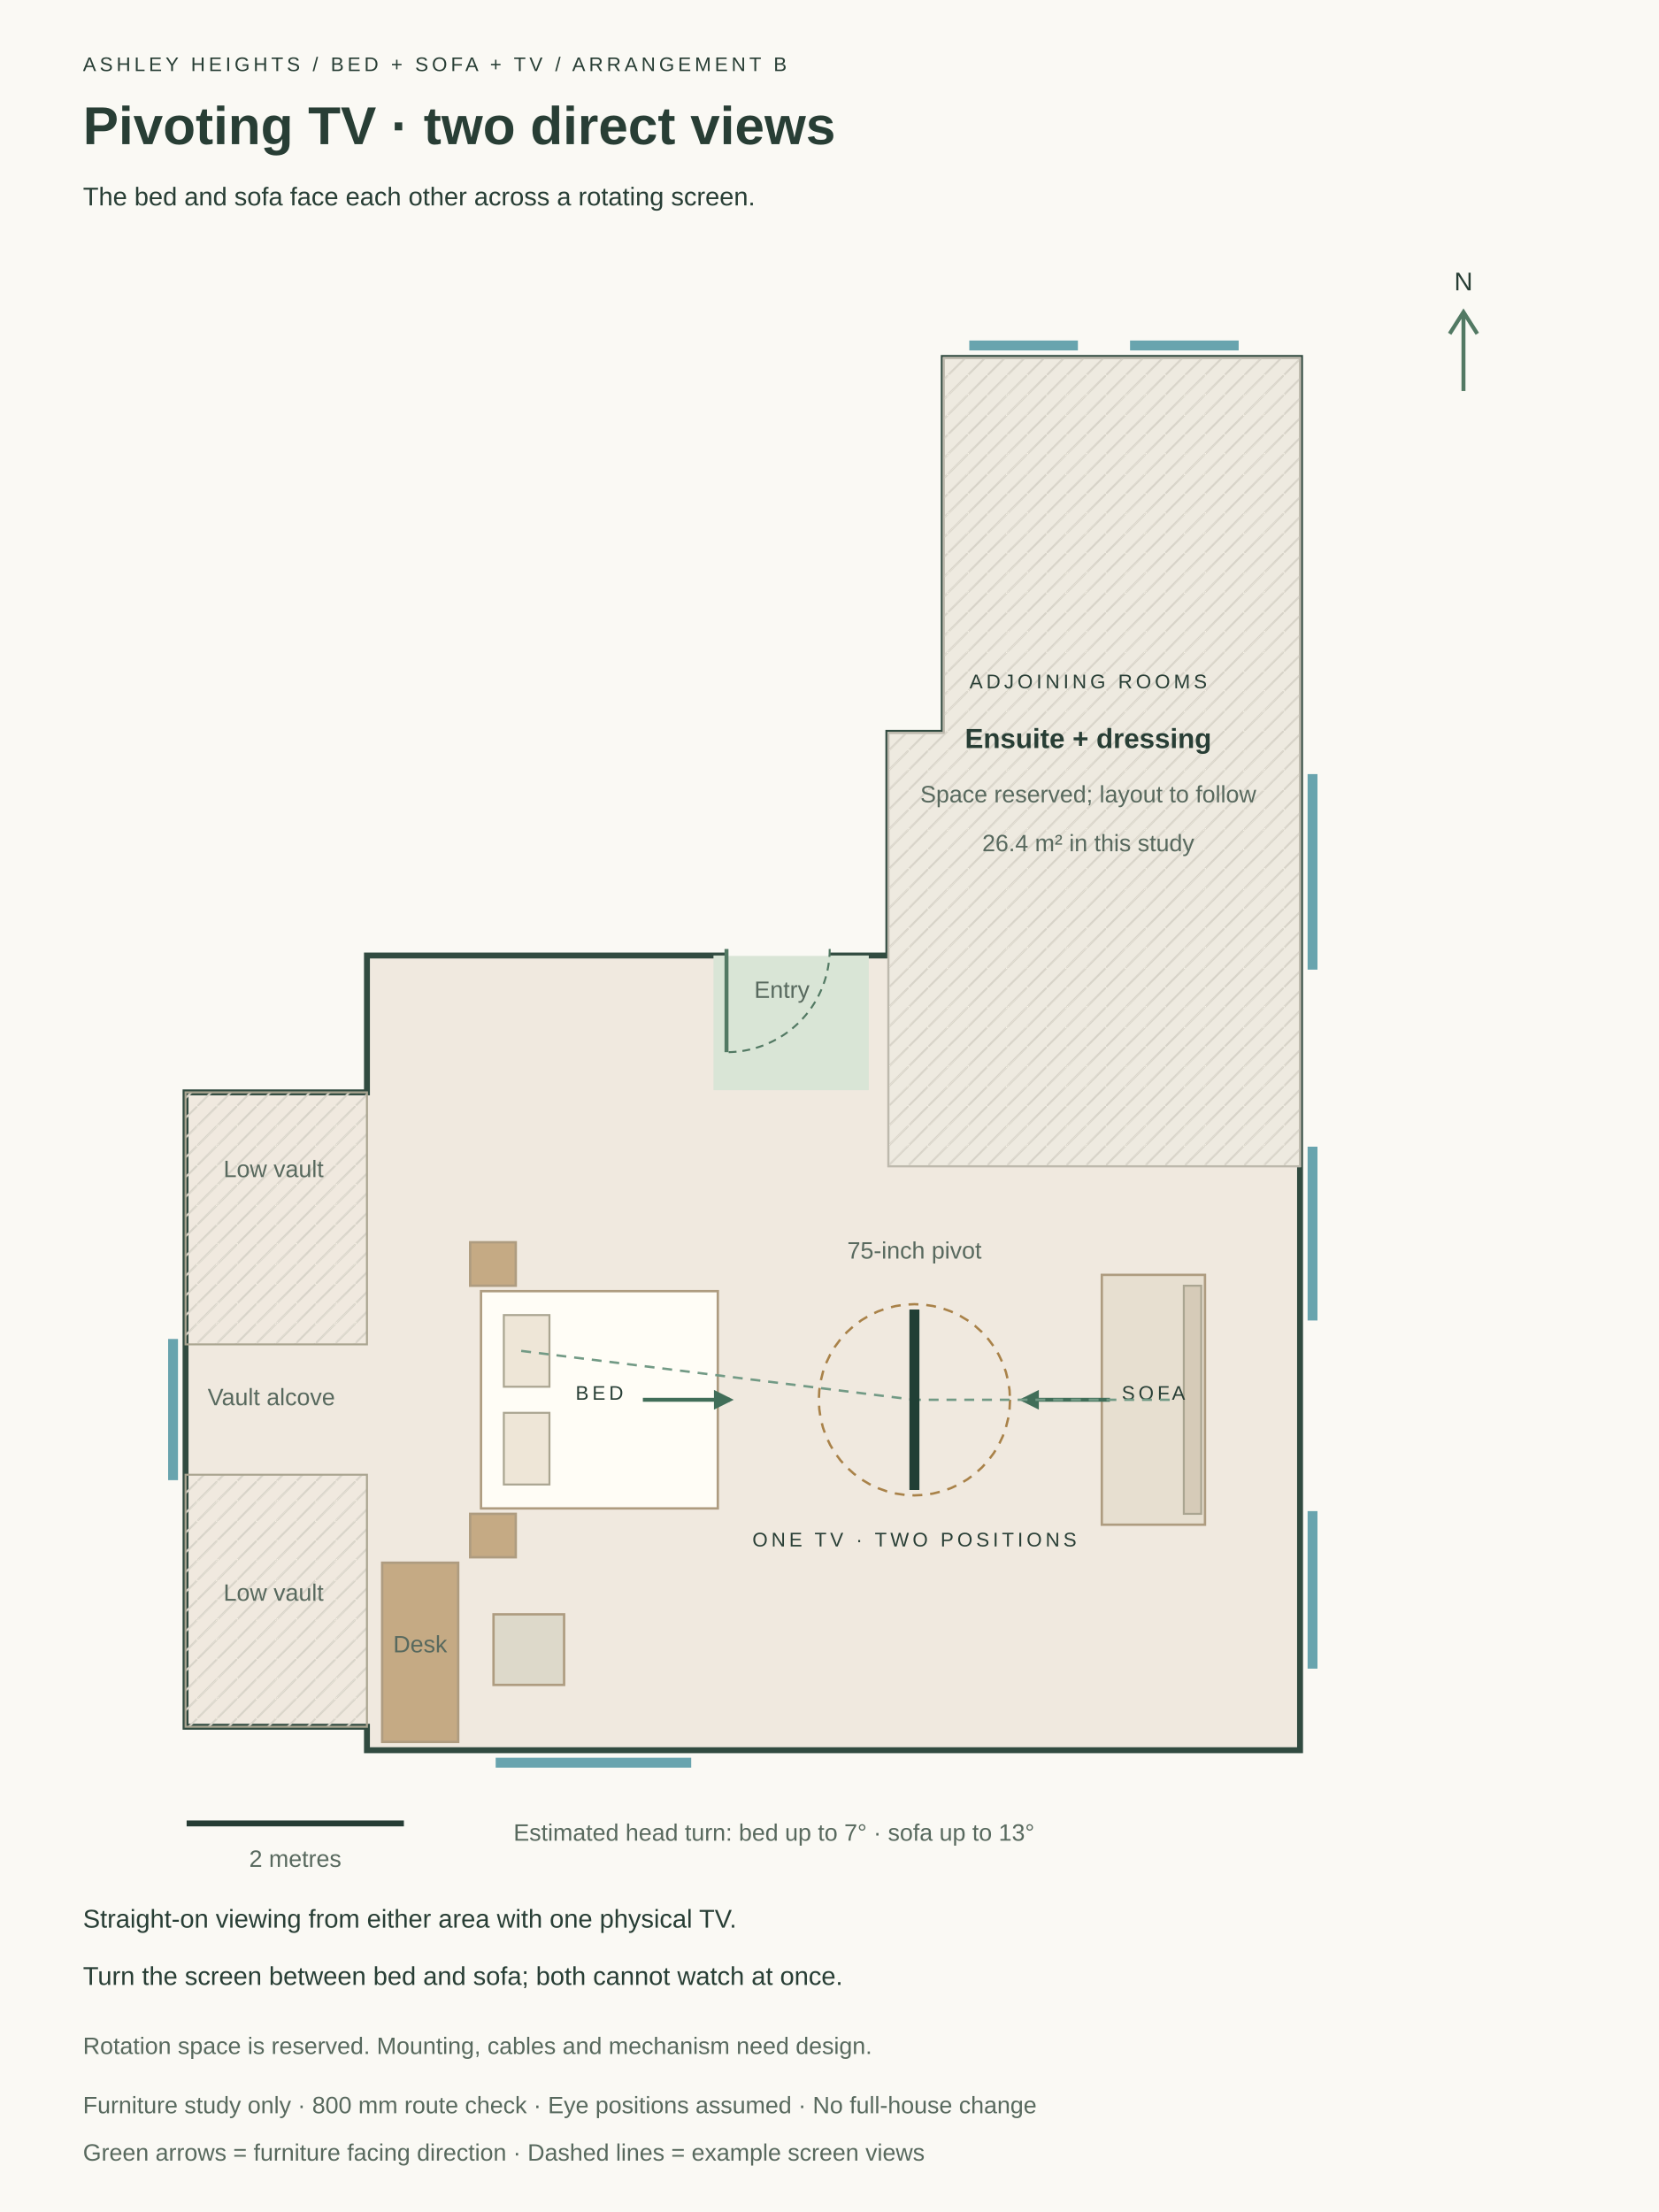
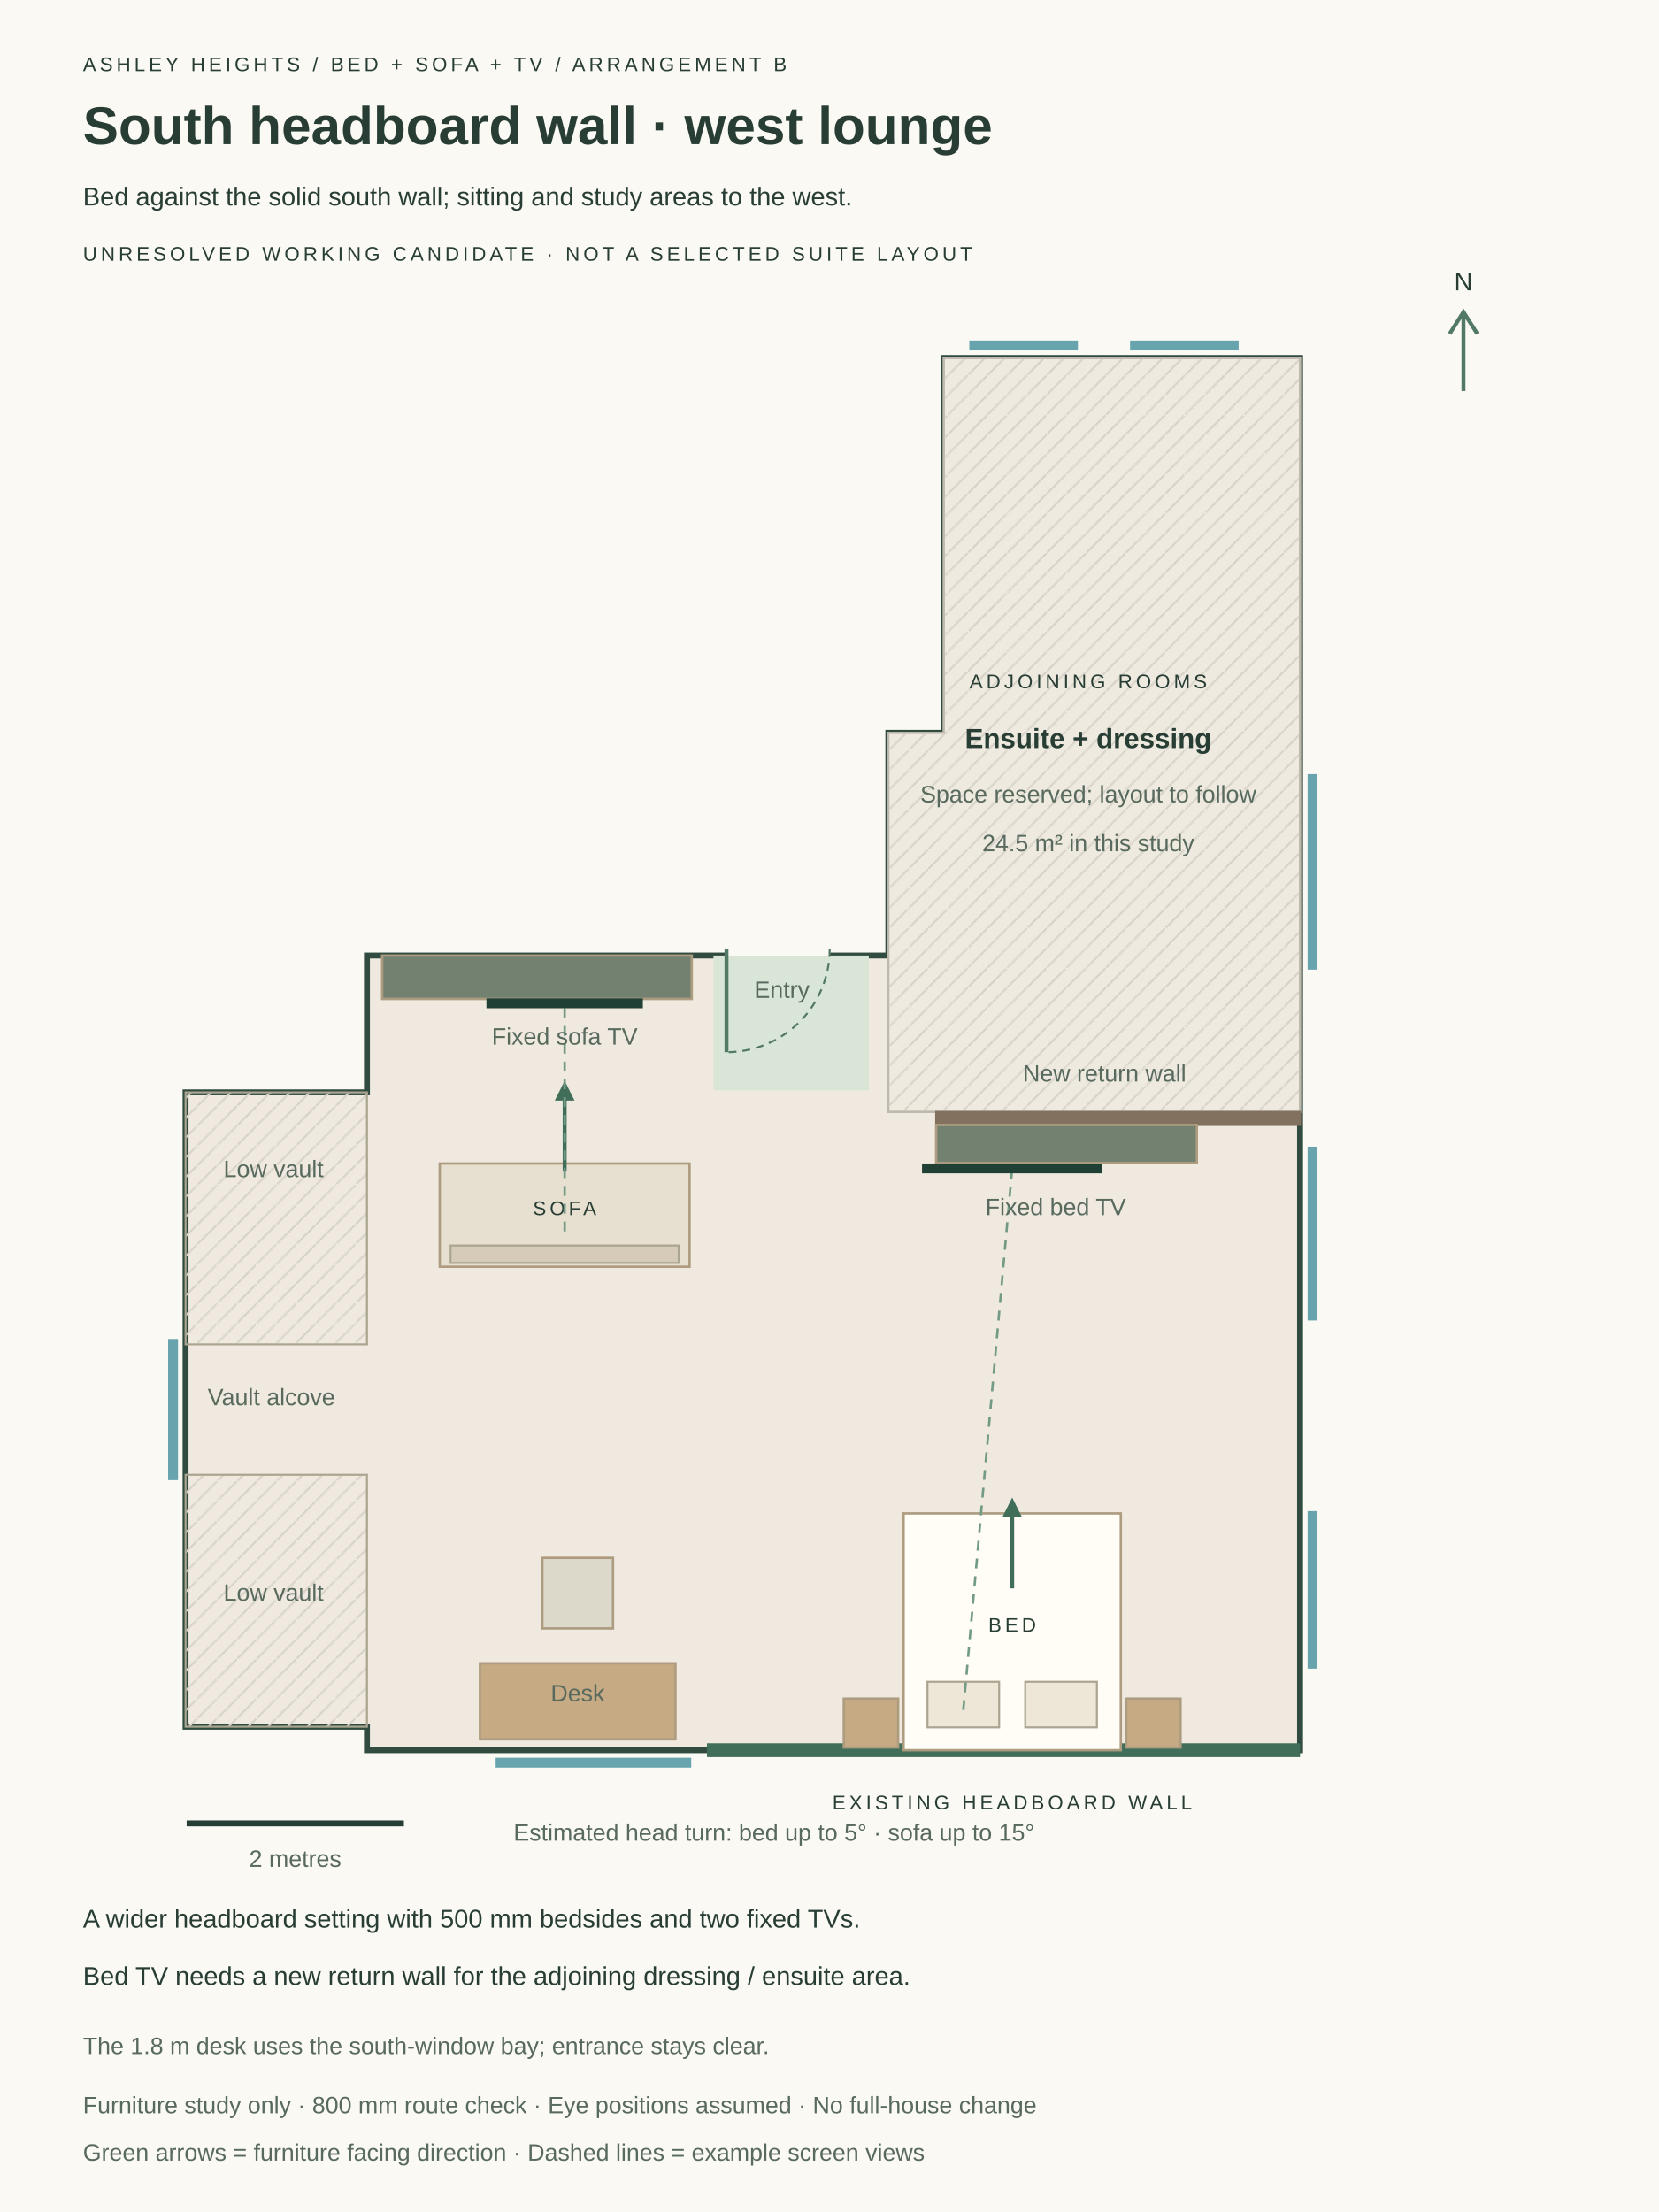
<svg xmlns="http://www.w3.org/2000/svg" width="840" height="1120" viewBox="0 0 840 1120" role="img" aria-labelledby="title desc">
  <defs>
    <pattern id="reserve" width="10" height="10" patternUnits="userSpaceOnUse">
      <path d="M0 10L10 0" stroke="#d7d3c8" stroke-width="1" />
    </pattern>
    <marker id="arrow" viewBox="0 0 10 10" refX="8" refY="5" markerWidth="5" markerHeight="5" orient="auto-start-reverse">
      <path d="M0 0L10 5L0 10z" fill="#416e59" />
    </marker>
  </defs>
  <style>text{font-family:Arial,sans-serif;fill:#283e35}.small{font-size:12px;fill:#58695e}.label{font-size:14px;font-weight:600}.eyebrow{font-size:10px;letter-spacing:1.8px}.note{font-size:13px}.facing{stroke:#416e59;stroke-width:2;marker-end:url(#arrow)}</style>
  <rect width="840" height="1120" fill="#faf9f4" />
  <text x="42" y="36" class="eyebrow">ASHLEY HEIGHTS / BED + SOFA + TV / ARRANGEMENT B</text>
-   <text x="42" y="73" font-size="27" font-weight="600">Pivoting TV · two direct views</text>
-   <text x="42" y="104" class="note">The bed and sofa face each other across a rotating screen.</text>
+   <text x="42" y="73" font-size="27" font-weight="600">South headboard wall · west lounge</text>
+   <text x="42" y="104" class="note">Bed against the solid south wall; sitting and study areas to the west.</text>
+   <text x="42" y="132" class="eyebrow">UNRESOLVED WORKING CANDIDATE · NOT A SELECTED SUITE LAYOUT</text>
  <polygon points="185.80,483.80 449.80,483.80 449.80,371.05 477.85,371.05 477.85,181.25 658.25,181.25 658.25,886.18 185.80,886.18 185.80,874.30 93.95,874.30 93.95,553.10 185.80,553.10 185.80,483.80" fill="#f0e9df" stroke="#314b40" stroke-width="3" />
  <polygon points="93.95,874.30 93.95,746.70 185.80,746.70 185.80,874.30 93.95,874.30" fill="url(#reserve)" stroke="#aaa591" stroke-width="1" />
  <polygon points="93.95,680.70 93.95,553.10 185.80,553.10 185.80,680.70 93.95,680.70" fill="url(#reserve)" stroke="#aaa591" stroke-width="1" />
-   <polygon points="449.80,371.05 477.85,371.05 477.85,181.25 658.25,181.25 658.25,590.50 449.80,590.50 449.80,483.80 449.80,371.05" fill="#eeeae0" stroke="#bdb9ad" stroke-width="1" />
-   <polygon points="449.80,371.05 477.85,371.05 477.85,181.25 658.25,181.25 658.25,590.50 449.80,590.50 449.80,483.80 449.80,371.05" fill="url(#reserve)" stroke="#bdb9ad" stroke-width="1" />
+   <polygon points="449.80,371.05 477.85,371.05 477.85,181.25 658.25,181.25 658.25,563.00 449.80,563.00 449.80,483.80 449.80,371.05" fill="#eeeae0" stroke="#bdb9ad" stroke-width="1" />
+   <polygon points="449.80,371.05 477.85,371.05 477.85,181.25 658.25,181.25 658.25,563.00 449.80,563.00 449.80,483.80 449.80,371.05" fill="url(#reserve)" stroke="#bdb9ad" stroke-width="1" />
  <polygon points="361.25,552.00 439.90,552.00 439.90,483.80 361.25,483.80 361.25,552.00" fill="#d9e5d6" stroke="none" stroke-width="1" />
  <text x="551.0" y="348.5" text-anchor="middle" class="eyebrow">ADJOINING ROOMS</text>
  <text x="551.0" y="378.75" text-anchor="middle" class="label">Ensuite + dressing</text>
  <text x="551.0" y="406.25" text-anchor="middle" class="small">Space reserved; layout to follow</text>
-   <text x="551.0" y="431.0" text-anchor="middle" class="small">26.4 m² in this study</text>
+   <text x="551.0" y="431.0" text-anchor="middle" class="small">24.5 m² in this study</text>
  <text x="395.9" y="505.25" text-anchor="middle" class="small">Entry</text>
  <text x="137.4" y="711.5" text-anchor="middle" class="small">Vault alcove</text>
  <line x1="250.975" y1="892.505" x2="349.975" y2="892.505" stroke="#68a4ae" stroke-width="5" />
  <line x1="664.575" y1="844.875" x2="664.575" y2="765.125" stroke="#68a4ae" stroke-width="5" />
  <line x1="664.575" y1="668.6" x2="664.575" y2="580.6" stroke="#68a4ae" stroke-width="5" />
  <line x1="664.575" y1="490.95" x2="664.575" y2="391.95" stroke="#68a4ae" stroke-width="5" />
  <line x1="490.775" y1="174.92" x2="545.775" y2="174.92" stroke="#68a4ae" stroke-width="5" />
  <line x1="572.175" y1="174.92" x2="627.175" y2="174.92" stroke="#68a4ae" stroke-width="5" />
  <line x1="87.625" y1="749.45" x2="87.625" y2="677.95" stroke="#68a4ae" stroke-width="5" />
+   <polygon points="658.25,569.60 658.25,563.00 474.00,563.00 474.00,569.60 658.25,569.60" fill="#82715f" stroke="#82715f" stroke-width="1" />
+   <text x="559.25" y="547.6" text-anchor="middle" class="small">New return wall</text>
+   <line x1="357.95" y1="886.18" x2="658.25" y2="886.18" stroke="#416e59" stroke-width="7" />
+   <text x="512.5" y="916.1" text-anchor="middle" class="eyebrow">EXISTING HEADBOARD WALL</text>
  <line x1="367.85" y1="480.5" x2="420.1" y2="480.5" stroke="#faf9f4" stroke-width="7" />
  <line x1="367.85" y1="480.5" x2="367.85" y2="532.75" stroke="#527963" stroke-width="2" />
  <polyline points="420.10,480.50 420.09,481.41 420.07,482.32 420.03,483.23 419.97,484.14 419.90,485.05 419.81,485.96 419.71,486.87 419.59,487.77 419.46,488.67 419.31,489.57 419.14,490.47 418.96,491.36 418.76,492.25 418.55,493.14 418.32,494.02 418.08,494.90 417.82,495.78 417.54,496.65 417.25,497.51 416.95,498.37 416.63,499.22 416.30,500.07 415.95,500.92 415.58,501.75 415.20,502.58 414.81,503.40 414.41,504.22 413.98,505.03 413.55,505.83 413.10,506.62 412.64,507.41 412.16,508.19 411.67,508.96 411.17,509.72 410.65,510.47 410.12,511.21 409.58,511.94 409.02,512.67 408.46,513.38 407.88,514.09 407.28,514.78 406.68,515.46 406.06,516.13 405.44,516.80 404.80,517.45 404.15,518.09 403.48,518.71 402.81,519.33 402.13,519.93 401.44,520.53 400.73,521.11 400.02,521.67 399.29,522.23 398.56,522.77 397.82,523.30 397.07,523.82 396.31,524.32 395.54,524.81 394.76,525.29 393.98,525.75 393.18,526.20 392.38,526.63 391.57,527.06 390.75,527.46 389.93,527.85 389.10,528.23 388.27,528.60 387.42,528.95 386.57,529.28 385.72,529.60 384.86,529.90 384.00,530.19 383.13,530.47 382.25,530.73 381.37,530.97 380.49,531.20 379.60,531.41 378.71,531.61 377.82,531.79 376.92,531.96 376.02,532.11 375.12,532.24 374.22,532.36 373.31,532.46 372.40,532.55 371.49,532.62 370.58,532.68 369.67,532.72 368.76,532.74 367.85,532.75" fill="none" stroke="#527963" stroke-dasharray="4 3" />
-   <polygon points="363.45,763.75 363.45,653.75 243.55,653.75 243.55,763.75 363.45,763.75" fill="#fffdf6" stroke="#ae9c80" stroke-width="1.2" />
-   <polygon points="557.88,645.50 557.88,772.00 610.12,772.00 610.12,645.50 557.88,645.50" fill="#e7dfd0" stroke="#ae9c80" stroke-width="1.2" />
-   <polygon points="232.00,882.00 232.00,791.25 193.50,791.25 193.50,882.00 232.00,882.00" fill="#c5aa84" stroke="#ae9c80" stroke-width="1.2" />
-   <polygon points="249.88,853.12 285.62,853.12 285.62,817.38 249.88,817.38 249.88,853.12" fill="#ddd9ca" stroke="#ae9c80" stroke-width="1.2" />
-   <polygon points="238.05,788.50 261.15,788.50 261.15,766.50 238.05,766.50 238.05,788.50" fill="#c5aa84" stroke="#ae9c80" stroke-width="1.2" />
-   <polygon points="238.05,651.00 261.15,651.00 261.15,629.00 238.05,629.00 238.05,651.00" fill="#c5aa84" stroke="#ae9c80" stroke-width="1.2" />
-   <polygon points="511.40,708.75 511.17,713.49 510.47,718.19 509.32,722.80 507.72,727.27 505.68,731.57 503.24,735.64 500.41,739.45 497.22,742.97 493.70,746.16 489.89,748.99 485.82,751.43 481.52,753.47 477.05,755.07 472.44,756.22 467.74,756.92 463.00,757.15 458.26,756.92 453.56,756.22 448.95,755.07 444.48,753.47 440.18,751.43 436.11,748.99 432.30,746.16 428.78,742.97 425.59,739.45 422.76,735.64 420.32,731.57 418.28,727.27 416.68,722.80 415.53,718.19 414.83,713.49 414.60,708.75 414.83,704.01 415.53,699.31 416.68,694.70 418.28,690.23 420.32,685.93 422.76,681.86 425.59,678.05 428.78,674.53 432.30,671.34 436.11,668.51 440.18,666.07 444.48,664.03 448.95,662.43 453.56,661.28 458.26,660.58 463.00,660.35 467.74,660.58 472.44,661.28 477.05,662.43 481.52,664.03 485.82,666.07 489.89,668.51 493.70,671.34 497.22,674.53 500.41,678.05 503.24,681.86 505.68,685.93 507.72,690.23 509.32,694.70 510.47,699.31 511.17,704.01 511.40,708.75" fill="none" stroke="#a98249" stroke-width="1.2" stroke-dasharray="5 4" />
-   <polygon points="278.20,751.65 278.20,715.35 255.10,715.35 255.10,751.65 278.20,751.65" fill="#eee6d7" stroke="#aaa591" stroke-width="1" />
-   <polygon points="278.20,702.15 278.20,665.85 255.10,665.85 255.10,702.15 278.20,702.15" fill="#eee6d7" stroke="#aaa591" stroke-width="1" />
-   <polygon points="599.40,651.00 599.40,766.50 608.20,766.50 608.20,651.00 599.40,651.00" fill="#d6cbb8" stroke="#aaa591" stroke-width="1" />
-   <text x="303.5" y="708.75" text-anchor="middle" class="eyebrow">BED</text>
-   <text x="584.0" y="708.75" text-anchor="middle" class="eyebrow">SOFA</text>
-   <line x1="325.5" y1="708.75" x2="369.5" y2="708.75" stroke="#416e59" stroke-width="2" marker-end="url(#arrow)" />
-   <line x1="562.0" y1="708.75" x2="518.0" y2="708.75" stroke="#416e59" stroke-width="2" marker-end="url(#arrow)" />
-   <line x1="263.9" y1="684.0" x2="463" y2="708.75" stroke="#729a85" stroke-width="1.2" stroke-dasharray="5 4" />
-   <line x1="592.25" y1="708.75" x2="463" y2="708.75" stroke="#729a85" stroke-width="1.2" stroke-dasharray="5 4" />
-   <line x1="463" y1="663.1" x2="463" y2="754.4" stroke="#203f35" stroke-width="5" />
-   <line x1="463" y1="754.4" x2="463" y2="663.1" stroke="#203f35" stroke-width="5" />
-   <text x="463" y="637.25" text-anchor="middle" class="small">75-inch pivot</text>
-   <text x="463" y="783.0" text-anchor="middle" class="eyebrow">ONE TV · TWO POSITIONS</text>
-   <text x="212.75" y="836.625" text-anchor="middle" class="small">Desk</text>
+   <polygon points="567.50,766.28 457.50,766.28 457.50,886.18 567.50,886.18 567.50,766.28" fill="#fffdf6" stroke="#ae9c80" stroke-width="1.2" />
+   <polygon points="349.15,589.12 222.65,589.12 222.65,641.38 349.15,641.38 349.15,589.12" fill="#e7dfd0" stroke="#ae9c80" stroke-width="1.2" />
+   <polygon points="342.00,880.68 342.00,842.18 243.00,842.18 243.00,880.68 342.00,880.68" fill="#c5aa84" stroke="#ae9c80" stroke-width="1.2" />
+   <polygon points="274.62,824.52 310.38,824.52 310.38,788.78 274.62,788.78 274.62,824.52" fill="#ddd9ca" stroke="#ae9c80" stroke-width="1.2" />
+   <polygon points="570.25,884.81 597.75,884.81 597.75,860.06 570.25,860.06 570.25,884.81" fill="#c5aa84" stroke="#ae9c80" stroke-width="1.2" />
+   <polygon points="427.25,884.81 454.75,884.81 454.75,860.06 427.25,860.06 427.25,884.81" fill="#c5aa84" stroke="#ae9c80" stroke-width="1.2" />
+   <polygon points="606.00,588.85 606.00,569.60 474.00,569.60 474.00,588.85 606.00,588.85" fill="#738171" stroke="#ae9c80" stroke-width="1.2" />
+   <polygon points="350.25,505.80 350.25,483.80 193.50,483.80 193.50,505.80 350.25,505.80" fill="#738171" stroke="#ae9c80" stroke-width="1.2" />
+   <polygon points="555.40,851.53 519.10,851.53 519.10,874.63 555.40,874.63 555.40,851.53" fill="#eee6d7" stroke="#aaa591" stroke-width="1" />
+   <polygon points="505.90,851.53 469.60,851.53 469.60,874.63 505.90,874.63 505.90,851.53" fill="#eee6d7" stroke="#aaa591" stroke-width="1" />
+   <polygon points="343.65,630.65 228.15,630.65 228.15,639.45 343.65,639.45 343.65,630.65" fill="#d6cbb8" stroke="#aaa591" stroke-width="1" />
+   <text x="512.5" y="826.23" text-anchor="middle" class="eyebrow">BED</text>
+   <text x="285.9" y="615.25" text-anchor="middle" class="eyebrow">SOFA</text>
+   <line x1="512.5" y1="804.23" x2="512.5" y2="760.23" stroke="#416e59" stroke-width="2" marker-end="url(#arrow)" />
+   <line x1="285.9" y1="593.25" x2="285.9" y2="549.25" stroke="#416e59" stroke-width="2" marker-end="url(#arrow)" />
+   <line x1="487.75" y1="865.83" x2="512.5" y2="591.6" stroke="#729a85" stroke-width="1.2" stroke-dasharray="5 4" />
+   <line x1="285.9" y1="623.5" x2="285.9" y2="508" stroke="#729a85" stroke-width="1.2" stroke-dasharray="5 4" />
+   <line x1="466.85" y1="591.6" x2="558.15" y2="591.6" stroke="#203f35" stroke-width="5" />
+   <line x1="246.3" y1="508" x2="325.5" y2="508" stroke="#203f35" stroke-width="5" />
+   <text x="534.5" y="615.25" text-anchor="middle" class="small">Fixed bed TV</text>
+   <text x="285.9" y="528.9" text-anchor="middle" class="small">Fixed sofa TV</text>
+   <text x="292.5" y="861.43" text-anchor="middle" class="small">Desk</text>
  <text x="138.5" y="596.0" text-anchor="middle" class="small">Low vault</text>
  <text x="138.5" y="810.5" text-anchor="middle" class="small">Low vault</text>
  <path d="M741 198V158M734 169L741 158L748 169" fill="none" stroke="#527963" stroke-width="2" />
  <text x="741" y="147" text-anchor="middle" font-size="13">N</text>
  <line x1="94.5" y1="923.25" x2="204.5" y2="923.25" stroke="#263d35" stroke-width="3" />
  <text x="149.5" y="945.25" text-anchor="middle" class="small">2 metres</text>
-   <text x="260" y="932" class="small">Estimated head turn: bed up to 7° · sofa up to 13°</text>
-   <text x="42" y="976" class="note">Straight-on viewing from either area with one physical TV.</text>
-   <text x="42" y="1005" class="note">Turn the screen between bed and sofa; both cannot watch at once.</text>
-   <text x="42" y="1040" class="small">Rotation space is reserved. Mounting, cables and mechanism need design.</text>
+   <text x="260" y="932" class="small">Estimated head turn: bed up to 5° · sofa up to 15°</text>
+   <text x="42" y="976" class="note">A wider headboard setting with 500 mm bedsides and two fixed TVs.</text>
+   <text x="42" y="1005" class="note">Bed TV needs a new return wall for the adjoining dressing / ensuite area.</text>
+   <text x="42" y="1040" class="small">The 1.8 m desk uses the south-window bay; entrance stays clear.</text>
  <text x="42" y="1070" class="small">Furniture study only · 800 mm route check · Eye positions assumed · No full-house change</text>
  <text x="42" y="1094" class="small">Green arrows = furniture facing direction · Dashed lines = example screen views</text>
</svg>
